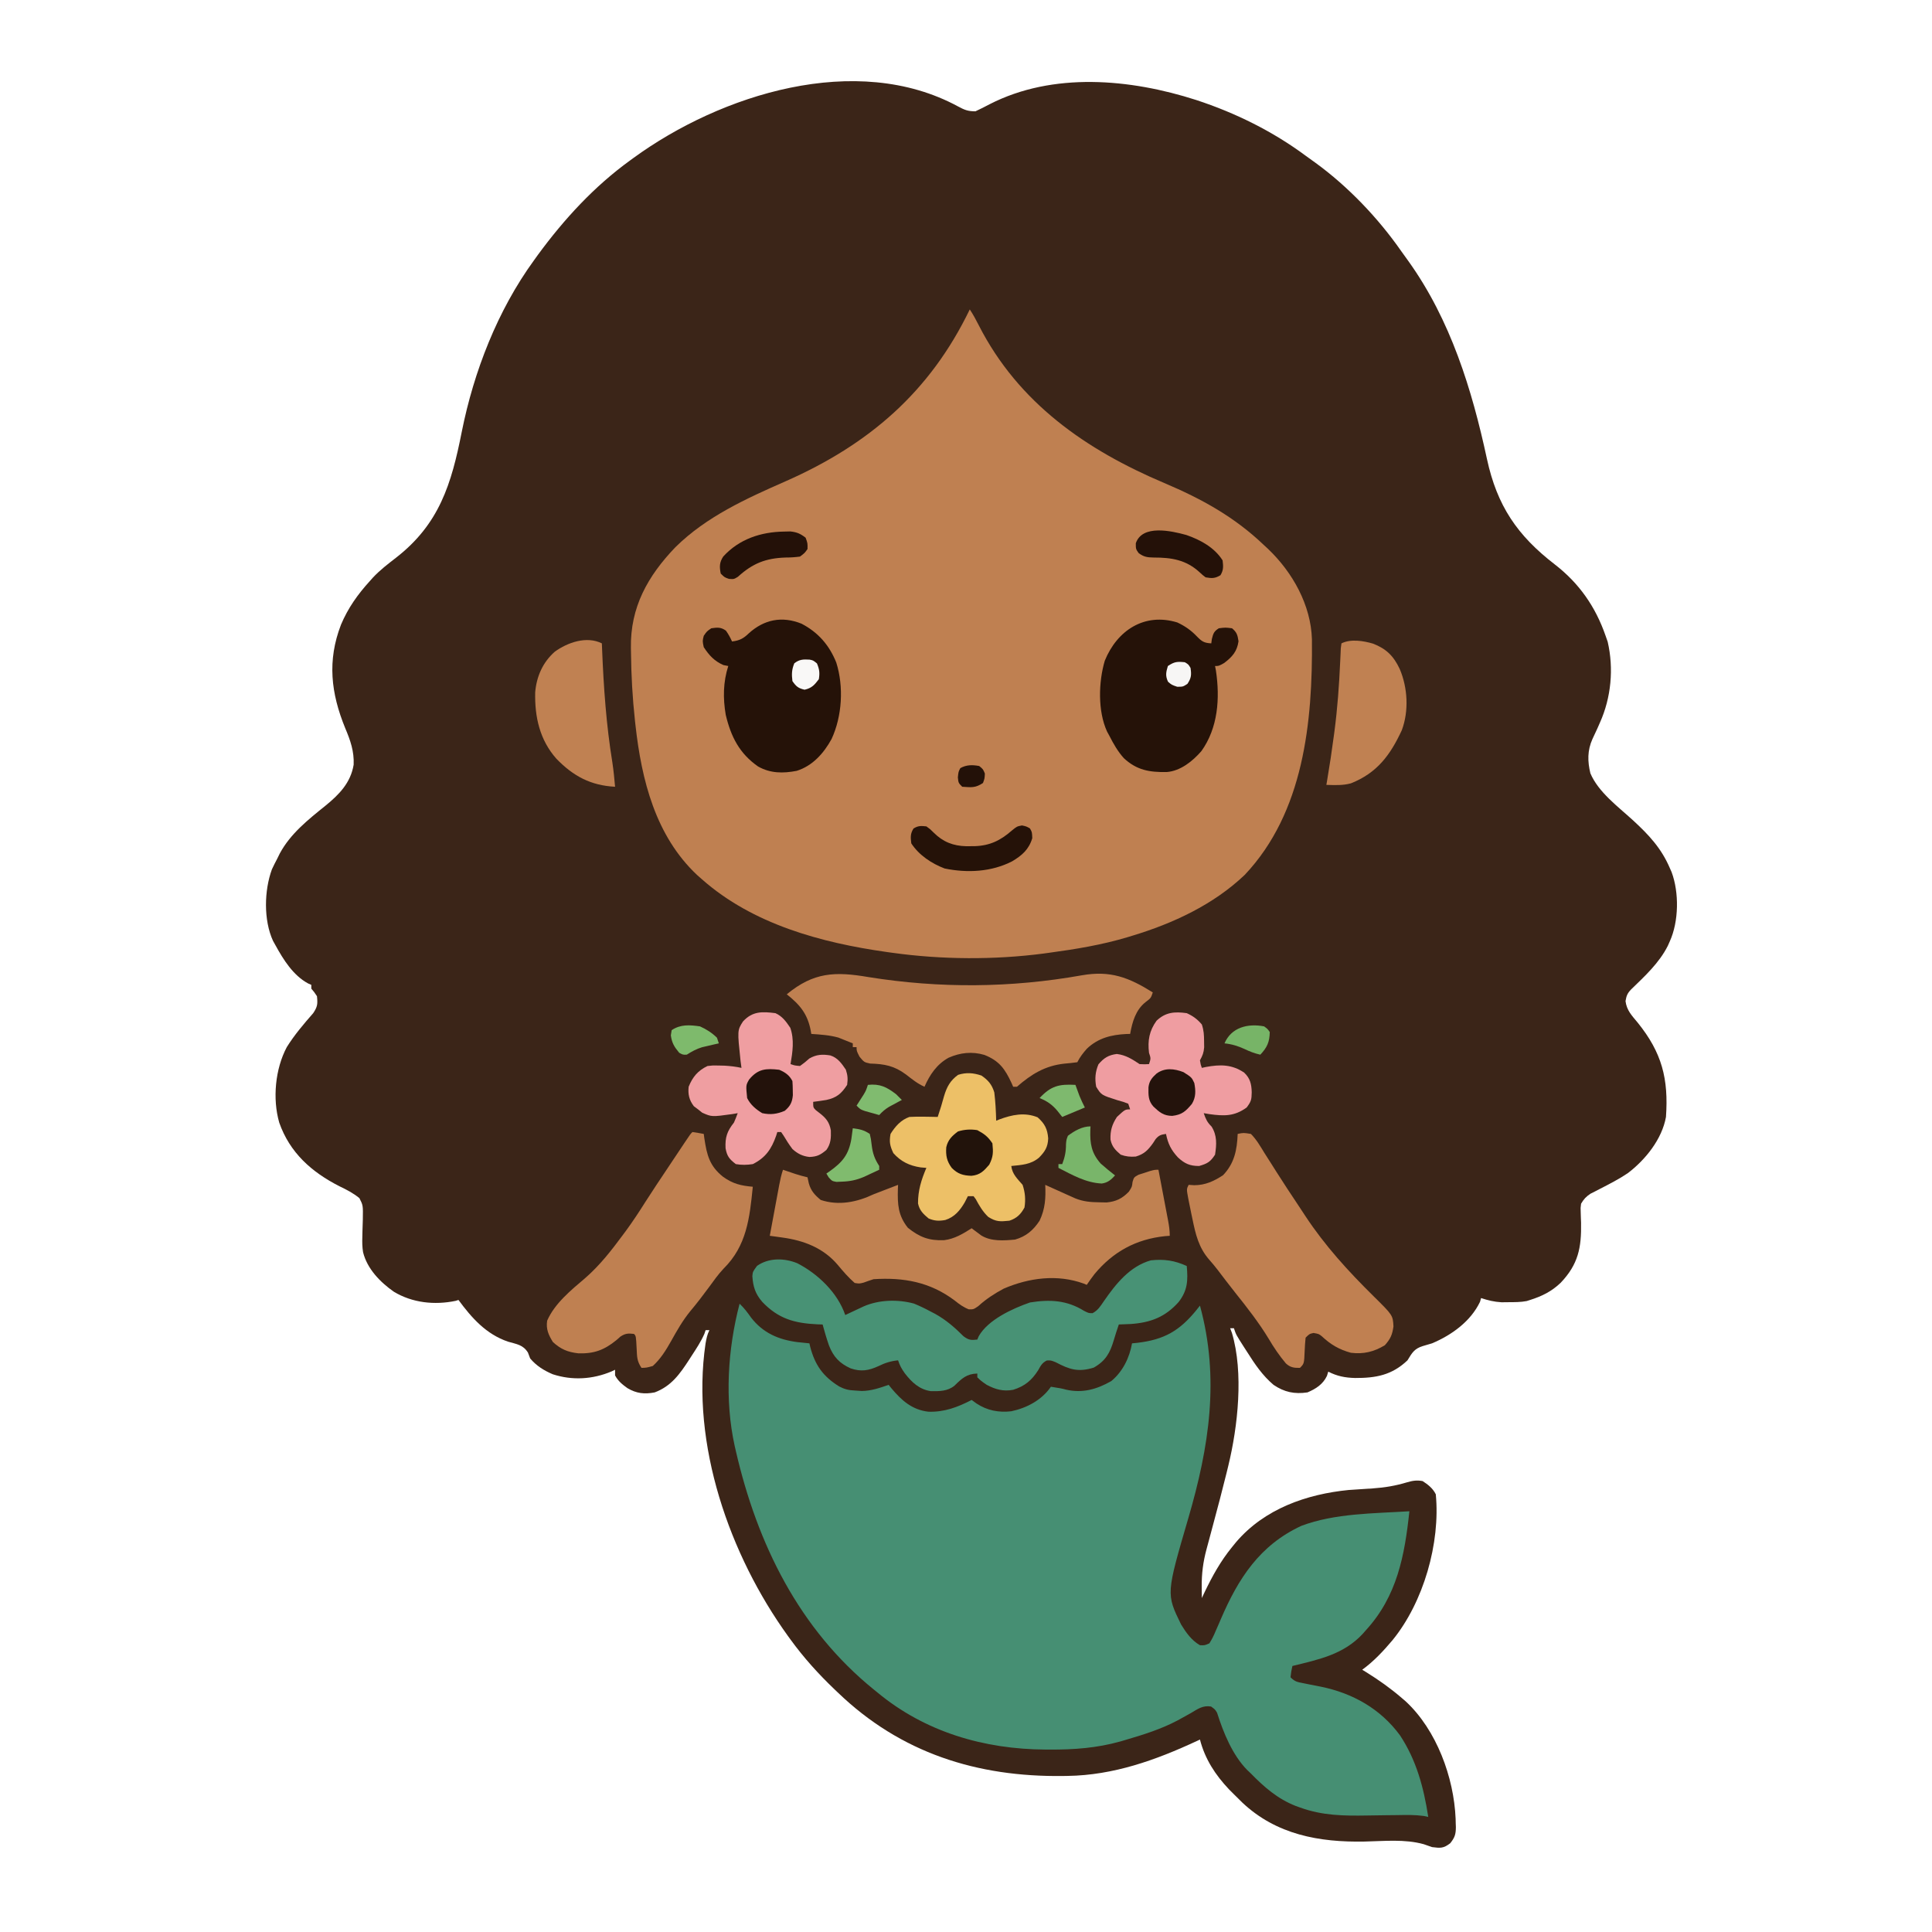
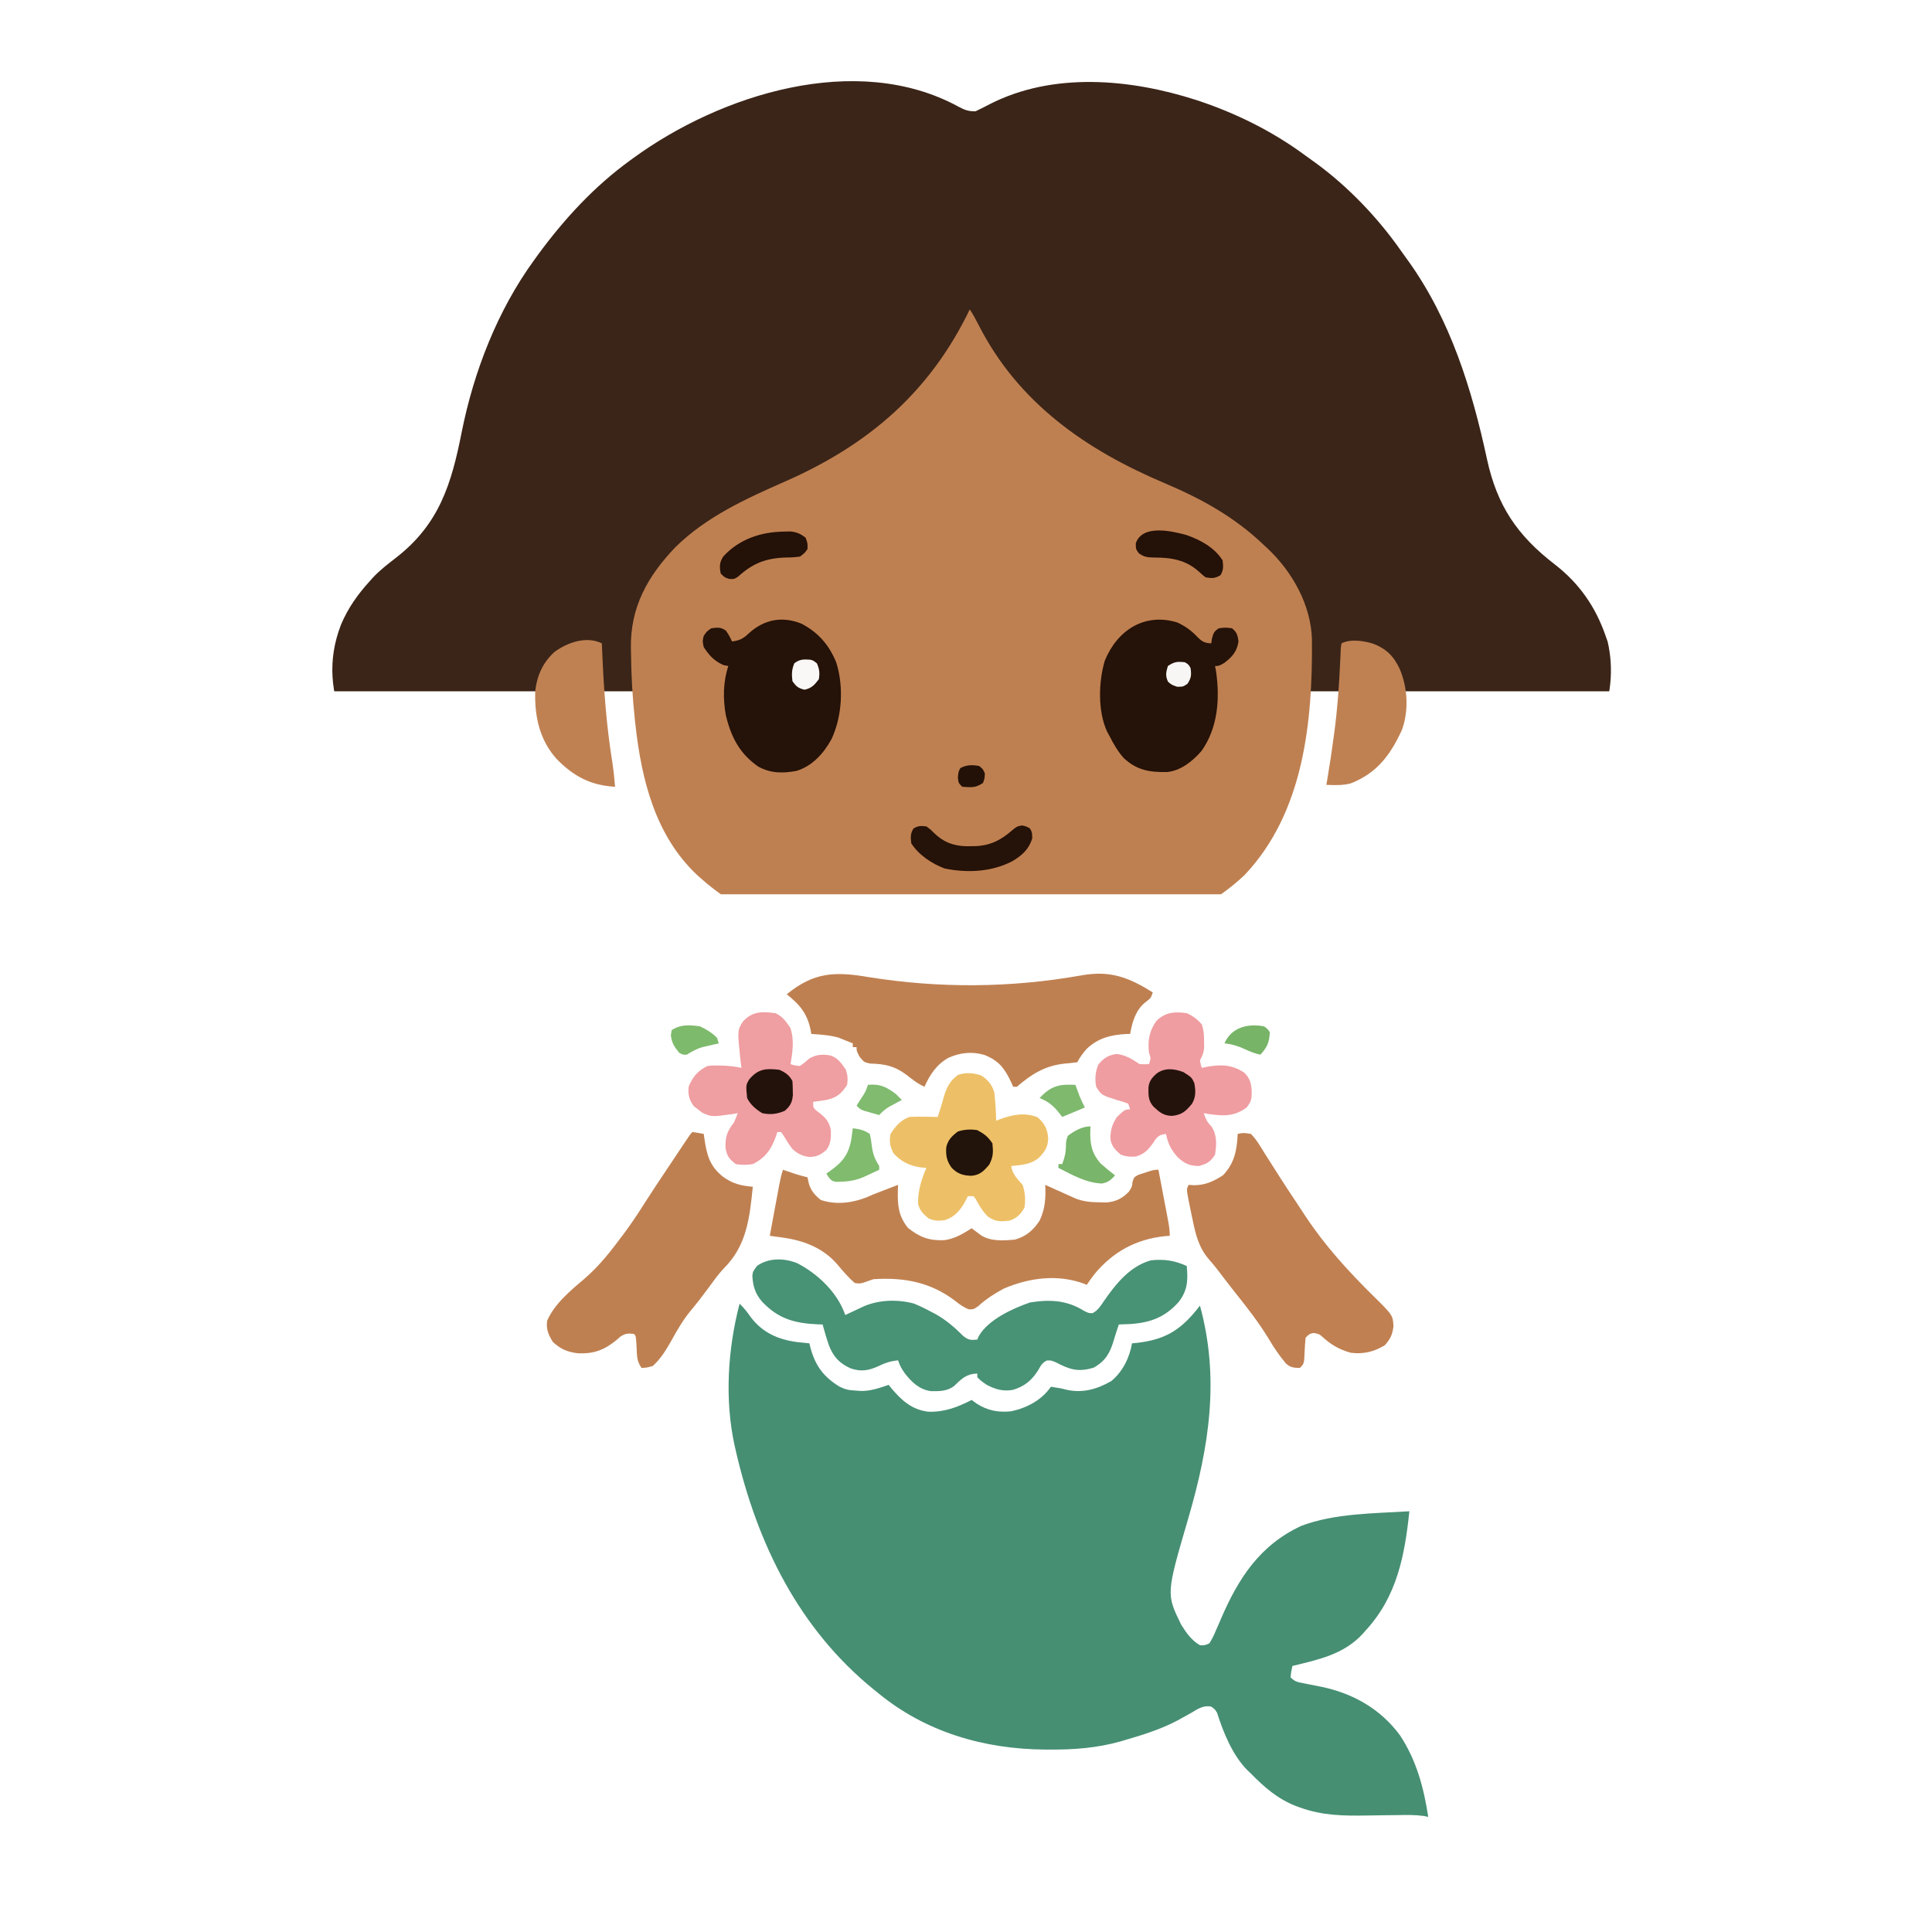
<svg xmlns="http://www.w3.org/2000/svg" viewBox="0 0 1024 1024" preserveAspectRatio="xMidYMid meet" id="mermaid-svg">
-   <path d="M0 0 C3.443 1.845 5.221 2.591 9.226 2.591 C11.785 1.404 14.243 0.169 16.726 -1.159 C50.307 -18.358 91.195 -14.676 126.226 -3.409 C147.05 3.412 166.856 13.197 184.464 26.285 C186.129 27.52 187.815 28.718 189.507 29.916 C206.761 42.467 222.734 59.23 234.908 76.702 C236.158 78.495 237.442 80.258 238.734 82.021 C261.048 113.193 272.376 149.891 280.351 186.904 C285.705 211.636 296.394 227.404 316.283 242.735 C329.181 252.699 337.895 265.157 343.226 280.591 C343.408 281.108 343.408 281.108 344.327 283.72 C347.628 297.944 346.169 313.353 340.226 326.591 C339.76 327.651 339.295 328.711 338.816 329.802 C337.982 331.653 337.128 333.495 336.241 335.322 C333.543 341.352 333.631 347.133 335.163 353.466 C339.425 363.508 349.902 371.171 357.773 378.392 C366.085 386.039 372.741 393.126 377.226 403.591 C377.548 404.316 377.87 405.04 378.202 405.787 C382.259 416.667 382.043 432.021 377.226 442.591 C376.897 443.331 376.568 444.071 376.23 444.833 C371.67 453.953 364 460.985 356.757 467.998 C354.751 470.086 354.267 471.344 353.788 474.216 C354.43 479.167 357.107 481.81 360.226 485.591 C373.123 501.565 376.627 515.419 375.226 535.591 C373.125 547.367 364.381 558.252 355.012 565.382 C350.289 568.579 345.163 571.185 340.094 573.787 C339.252 574.224 338.41 574.661 337.542 575.111 C336.784 575.493 336.025 575.876 335.244 576.27 C332.889 577.812 331.642 579.159 330.226 581.591 C329.933 583.799 329.933 583.799 330.038 586.189 C330.064 587.068 330.09 587.947 330.116 588.852 C330.152 589.777 330.188 590.701 330.226 591.654 C330.463 604.928 328.722 613.724 319.409 623.498 C314.582 628.1 309.555 630.589 303.226 632.591 C302.619 632.786 302.012 632.981 301.386 633.181 C298.219 633.782 295.134 633.763 291.913 633.779 C290.638 633.793 289.364 633.807 288.05 633.822 C284.06 633.581 281 632.827 277.226 631.591 C277.04 632.251 276.855 632.911 276.663 633.591 C271.674 644.005 261.602 651.226 251.226 655.591 C249.606 656.087 247.981 656.568 246.351 657.029 C241.858 658.424 240.674 660.563 238.226 664.591 C229.968 672.468 221.437 674.006 210.414 673.956 C205.136 673.811 200.977 673.017 196.226 670.591 C195.999 671.334 195.772 672.076 195.538 672.841 C193.406 677.31 189.694 679.684 185.226 681.591 C178.336 682.599 172.946 681.477 167.226 677.591 C161.417 672.666 157.389 666.735 153.351 660.341 C152.771 659.444 152.191 658.547 151.593 657.623 C147.375 651.04 147.375 651.04 146.226 647.591 C145.566 647.591 144.906 647.591 144.226 647.591 C144.535 648.396 144.845 649.2 145.163 650.029 C151.453 671.118 148.336 699.606 143.226 720.591 C142.931 721.803 142.636 723.015 142.332 724.263 C140.082 733.405 137.673 742.501 135.226 751.591 C134.459 754.452 133.694 757.312 132.933 760.174 C132.521 761.717 132.106 763.258 131.685 764.797 C129.905 771.423 129.093 777.674 129.163 784.529 C129.168 785.101 129.168 785.101 129.191 787.994 C129.196 788.422 129.196 788.422 129.226 790.591 C129.711 789.564 130.195 788.537 130.695 787.478 C134.821 778.884 139.169 771.016 145.226 763.591 C145.936 762.717 146.646 761.843 147.378 760.943 C162.443 743.31 184.673 735.502 207.271 733.294 C211.482 732.983 215.694 732.714 219.909 732.468 C226.189 732.037 231.905 731.083 237.936 729.259 C240.922 728.388 243.149 728.019 246.226 728.591 C249.139 730.447 251.655 732.449 253.226 735.591 C255.714 761.528 246.718 792.754 230.309 812.893 C225.427 818.681 220.366 824.125 214.226 828.591 C214.904 829.004 215.582 829.416 216.281 829.841 C222.988 834.003 229.243 838.439 235.226 843.591 C235.914 844.183 236.603 844.775 237.312 845.384 C253.626 860.506 262.83 885.633 263.736 907.583 C263.753 908.328 263.77 909.074 263.788 909.841 C263.815 910.545 263.842 911.248 263.87 911.972 C263.841 915.833 263.308 917.488 260.886 920.544 C257.297 923.306 255.704 923.169 251.226 922.591 C249.766 922.081 248.306 921.571 246.847 921.06 C236.751 918.256 225.85 919.436 215.477 919.653 C191.484 920.111 168.674 916.02 150.576 898.899 C149.112 897.477 147.665 896.039 146.226 894.591 C145.397 893.762 144.568 892.934 143.714 892.08 C136.38 884.347 130.893 875.939 128.226 865.591 C127.699 865.838 127.171 866.084 126.628 866.338 C104.826 876.476 82.46 884.498 58.109 884.865 C57.343 884.877 56.577 884.89 55.788 884.903 C10.102 885.509 -30.403 872.736 -63.774 840.591 C-64.302 840.089 -64.83 839.587 -65.374 839.069 C-74.007 830.826 -81.752 822.245 -88.774 812.591 C-89.234 811.96 -89.694 811.328 -90.168 810.677 C-121.13 767.756 -141.667 709.118 -133.837 655.779 C-133.361 653.114 -132.98 651.004 -131.774 648.591 C-132.434 648.591 -133.094 648.591 -133.774 648.591 C-133.884 648.917 -133.884 648.917 -134.442 650.564 C-136.248 654.669 -138.636 658.282 -141.087 662.029 C-141.56 662.767 -142.034 663.505 -142.522 664.265 C-147.454 671.854 -152.003 678.306 -160.774 681.591 C-166.204 682.633 -170.43 682.161 -175.212 679.341 C-177.919 677.405 -180.184 675.574 -181.774 672.591 C-181.774 671.601 -181.774 670.611 -181.774 669.591 C-182.383 669.88 -182.991 670.169 -183.618 670.466 C-193.609 674.698 -204.463 675.362 -214.837 671.966 C-219.497 669.976 -223.494 667.5 -226.774 663.591 C-226.97 663.076 -226.97 663.076 -227.962 660.466 C-230.597 656.286 -233.907 656.058 -238.512 654.697 C-250.071 650.779 -257.727 642.17 -264.774 632.591 C-265.021 632.671 -265.021 632.671 -266.27 633.072 C-277.453 635.392 -289.172 634.156 -298.973 628.271 C-306.269 623.185 -313.186 616.08 -315.347 607.25 C-315.788 604.503 -315.825 602.025 -315.731 599.248 C-315.71 598.249 -315.689 597.25 -315.667 596.22 C-315.613 594.134 -315.548 592.048 -315.471 589.962 C-315.34 582.441 -315.34 582.441 -317.282 578.638 C-320.568 575.939 -324.018 574.176 -327.837 572.341 C-342.581 564.852 -354.169 554.585 -359.774 538.591 C-363.409 525.955 -361.902 510.109 -355.774 498.591 C-351.716 492.092 -346.809 486.345 -341.774 480.591 C-339.448 477.103 -339.356 475.694 -339.774 471.591 C-341.274 469.341 -341.274 469.341 -342.774 467.591 C-342.774 466.931 -342.774 466.271 -342.774 465.591 C-343.065 465.462 -343.065 465.462 -344.536 464.806 C-352.417 460.529 -357.58 452.237 -361.774 444.591 C-362.211 443.808 -362.648 443.024 -363.098 442.216 C-368.111 431.242 -367.771 415.573 -363.649 404.341 C-362.742 402.4 -361.786 400.48 -360.774 398.591 C-360.351 397.728 -359.929 396.864 -359.493 395.974 C-353.861 385.463 -344.427 377.995 -335.282 370.634 C-328.031 364.727 -321.914 358.502 -320.329 348.892 C-320.025 341.785 -322.047 336.062 -324.774 329.591 C-332.385 311.008 -334.396 293.77 -327.043 274.694 C-323.33 265.873 -318.19 258.632 -311.774 251.591 C-311.504 251.286 -311.504 251.286 -310.137 249.744 C-306.414 245.776 -302.192 242.533 -297.899 239.216 C-274.938 221.385 -268.49 200.127 -263.034 172.466 C-256.632 140.465 -244.067 108.114 -224.774 81.591 C-224.079 80.625 -223.385 79.658 -222.669 78.662 C-208.79 59.748 -192.83 42.377 -173.774 28.591 C-173.233 28.195 -172.693 27.799 -172.135 27.391 C-125.766 -6.413 -53.859 -29.168 0 0 Z " fill="#3B2518" transform="translate(507.7742,56.40869)" />
-   <path d="M0 0 C1.855 2.782 3.355 5.619 4.866 8.596 C25.844 49.607 61.621 74.456 103.062 92 C122.932 100.42 140.329 109.986 156 125 C156.708 125.656 157.415 126.312 158.145 126.988 C171.123 139.371 180.827 156.724 181.349 174.833 C181.774 218.671 177.024 266.557 145.75 299.688 C129.145 315.514 107.739 325.436 86 332 C85.618 332.117 85.618 332.117 83.683 332.709 C70.034 336.809 56.105 339.099 42 341 C41.566 341.06 41.566 341.06 39.369 341.364 C13.286 344.807 -14.956 344.647 -41 341 C-41.942 340.871 -42.885 340.742 -43.855 340.609 C-78.777 335.679 -115.055 325.852 -142 302 C-142.839 301.261 -143.678 300.523 -144.543 299.762 C-166.595 279 -173.946 249.433 -177.188 220.375 C-177.273 219.611 -177.359 218.846 -177.447 218.059 C-178.767 205.941 -179.45 193.875 -179.562 181.688 C-179.577 180.953 -179.592 180.219 -179.607 179.462 C-179.972 157.884 -170.737 141.355 -156 126 C-139.515 109.76 -118.454 100.251 -97.562 91.062 C-53.485 71.612 -21.139 43.795 0 0 Z " fill="#BF8051" transform="translate(514,164)" />
+   <defs>
+     <clipPath id="hair-clip">
+       <rect x="-512" y="-512" width="2048" height="822" />
+     </clipPath>
+   </defs>
+   <path d="M0 0 C3.443 1.845 5.221 2.591 9.226 2.591 C11.785 1.404 14.243 0.169 16.726 -1.159 C50.307 -18.358 91.195 -14.676 126.226 -3.409 C147.05 3.412 166.856 13.197 184.464 26.285 C186.129 27.52 187.815 28.718 189.507 29.916 C206.761 42.467 222.734 59.23 234.908 76.702 C236.158 78.495 237.442 80.258 238.734 82.021 C261.048 113.193 272.376 149.891 280.351 186.904 C285.705 211.636 296.394 227.404 316.283 242.735 C329.181 252.699 337.895 265.157 343.226 280.591 C343.408 281.108 343.408 281.108 344.327 283.72 C347.628 297.944 346.169 313.353 340.226 326.591 C339.76 327.651 339.295 328.711 338.816 329.802 C337.982 331.653 337.128 333.495 336.241 335.322 C333.543 341.352 333.631 347.133 335.163 353.466 C339.425 363.508 349.902 371.171 357.773 378.392 C366.085 386.039 372.741 393.126 377.226 403.591 C377.548 404.316 377.87 405.04 378.202 405.787 C382.259 416.667 382.043 432.021 377.226 442.591 C376.897 443.331 376.568 444.071 376.23 444.833 C371.67 453.953 364 460.985 356.757 467.998 C354.751 470.086 354.267 471.344 353.788 474.216 C354.43 479.167 357.107 481.81 360.226 485.591 C373.123 501.565 376.627 515.419 375.226 535.591 C373.125 547.367 364.381 558.252 355.012 565.382 C350.289 568.579 345.163 571.185 340.094 573.787 C339.252 574.224 338.41 574.661 337.542 575.111 C336.784 575.493 336.025 575.876 335.244 576.27 C332.889 577.812 331.642 579.159 330.226 581.591 C329.933 583.799 329.933 583.799 330.038 586.189 C330.064 587.068 330.09 587.947 330.116 588.852 C330.152 589.777 330.188 590.701 330.226 591.654 C330.463 604.928 328.722 613.724 319.409 623.498 C314.582 628.1 309.555 630.589 303.226 632.591 C302.619 632.786 302.012 632.981 301.386 633.181 C298.219 633.782 295.134 633.763 291.913 633.779 C290.638 633.793 289.364 633.807 288.05 633.822 C284.06 633.581 281 632.827 277.226 631.591 C277.04 632.251 276.855 632.911 276.663 633.591 C271.674 644.005 261.602 651.226 251.226 655.591 C249.606 656.087 247.981 656.568 246.351 657.029 C241.858 658.424 240.674 660.563 238.226 664.591 C229.968 672.468 221.437 674.006 210.414 673.956 C205.136 673.811 200.977 673.017 196.226 670.591 C195.999 671.334 195.772 672.076 195.538 672.841 C193.406 677.31 189.694 679.684 185.226 681.591 C178.336 682.599 172.946 681.477 167.226 677.591 C161.417 672.666 157.389 666.735 153.351 660.341 C152.771 659.444 152.191 658.547 151.593 657.623 C147.375 651.04 147.375 651.04 146.226 647.591 C145.566 647.591 144.906 647.591 144.226 647.591 C144.535 648.396 144.845 649.2 145.163 650.029 C151.453 671.118 148.336 699.606 143.226 720.591 C142.931 721.803 142.636 723.015 142.332 724.263 C140.082 733.405 137.673 742.501 135.226 751.591 C134.459 754.452 133.694 757.312 132.933 760.174 C132.521 761.717 132.106 763.258 131.685 764.797 C129.905 771.423 129.093 777.674 129.163 784.529 C129.168 785.101 129.168 785.101 129.191 787.994 C129.196 788.422 129.196 788.422 129.226 790.591 C129.711 789.564 130.195 788.537 130.695 787.478 C134.821 778.884 139.169 771.016 145.226 763.591 C145.936 762.717 146.646 761.843 147.378 760.943 C162.443 743.31 184.673 735.502 207.271 733.294 C211.482 732.983 215.694 732.714 219.909 732.468 C226.189 732.037 231.905 731.083 237.936 729.259 C240.922 728.388 243.149 728.019 246.226 728.591 C249.139 730.447 251.655 732.449 253.226 735.591 C255.714 761.528 246.718 792.754 230.309 812.893 C225.427 818.681 220.366 824.125 214.226 828.591 C214.904 829.004 215.582 829.416 216.281 829.841 C222.988 834.003 229.243 838.439 235.226 843.591 C235.914 844.183 236.603 844.775 237.312 845.384 C253.626 860.506 262.83 885.633 263.736 907.583 C263.753 908.328 263.77 909.074 263.788 909.841 C263.815 910.545 263.842 911.248 263.87 911.972 C263.841 915.833 263.308 917.488 260.886 920.544 C257.297 923.306 255.704 923.169 251.226 922.591 C249.766 922.081 248.306 921.571 246.847 921.06 C236.751 918.256 225.85 919.436 215.477 919.653 C191.484 920.111 168.674 916.02 150.576 898.899 C149.112 897.477 147.665 896.039 146.226 894.591 C145.397 893.762 144.568 892.934 143.714 892.08 C136.38 884.347 130.893 875.939 128.226 865.591 C127.699 865.838 127.171 866.084 126.628 866.338 C104.826 876.476 82.46 884.498 58.109 884.865 C57.343 884.877 56.577 884.89 55.788 884.903 C10.102 885.509 -30.403 872.736 -63.774 840.591 C-64.302 840.089 -64.83 839.587 -65.374 839.069 C-74.007 830.826 -81.752 822.245 -88.774 812.591 C-89.234 811.96 -89.694 811.328 -90.168 810.677 C-121.13 767.756 -141.667 709.118 -133.837 655.779 C-133.361 653.114 -132.98 651.004 -131.774 648.591 C-132.434 648.591 -133.094 648.591 -133.774 648.591 C-133.884 648.917 -133.884 648.917 -134.442 650.564 C-136.248 654.669 -138.636 658.282 -141.087 662.029 C-141.56 662.767 -142.034 663.505 -142.522 664.265 C-147.454 671.854 -152.003 678.306 -160.774 681.591 C-166.204 682.633 -170.43 682.161 -175.212 679.341 C-177.919 677.405 -180.184 675.574 -181.774 672.591 C-181.774 671.601 -181.774 670.611 -181.774 669.591 C-182.383 669.88 -182.991 670.169 -183.618 670.466 C-193.609 674.698 -204.463 675.362 -214.837 671.966 C-219.497 669.976 -223.494 667.5 -226.774 663.591 C-226.97 663.076 -226.97 663.076 -227.962 660.466 C-230.597 656.286 -233.907 656.058 -238.512 654.697 C-250.071 650.779 -257.727 642.17 -264.774 632.591 C-265.021 632.671 -265.021 632.671 -266.27 633.072 C-277.453 635.392 -289.172 634.156 -298.973 628.271 C-306.269 623.185 -313.186 616.08 -315.347 607.25 C-315.788 604.503 -315.825 602.025 -315.731 599.248 C-315.71 598.249 -315.689 597.25 -315.667 596.22 C-315.613 594.134 -315.548 592.048 -315.471 589.962 C-315.34 582.441 -315.34 582.441 -317.282 578.638 C-320.568 575.939 -324.018 574.176 -327.837 572.341 C-342.581 564.852 -354.169 554.585 -359.774 538.591 C-363.409 525.955 -361.902 510.109 -355.774 498.591 C-351.716 492.092 -346.809 486.345 -341.774 480.591 C-339.448 477.103 -339.356 475.694 -339.774 471.591 C-341.274 469.341 -341.274 469.341 -342.774 467.591 C-342.774 466.931 -342.774 466.271 -342.774 465.591 C-343.065 465.462 -343.065 465.462 -344.536 464.806 C-352.417 460.529 -357.58 452.237 -361.774 444.591 C-362.211 443.808 -362.648 443.024 -363.098 442.216 C-368.111 431.242 -367.771 415.573 -363.649 404.341 C-362.742 402.4 -361.786 400.48 -360.774 398.591 C-360.351 397.728 -359.929 396.864 -359.493 395.974 C-353.861 385.463 -344.427 377.995 -335.282 370.634 C-328.031 364.727 -321.914 358.502 -320.329 348.892 C-320.025 341.785 -322.047 336.062 -324.774 329.591 C-332.385 311.008 -334.396 293.77 -327.043 274.694 C-323.33 265.873 -318.19 258.632 -311.774 251.591 C-311.504 251.286 -311.504 251.286 -310.137 249.744 C-306.414 245.776 -302.192 242.533 -297.899 239.216 C-274.938 221.385 -268.49 200.127 -263.034 172.466 C-256.632 140.465 -244.067 108.114 -224.774 81.591 C-224.079 80.625 -223.385 79.658 -222.669 78.662 C-208.79 59.748 -192.83 42.377 -173.774 28.591 C-173.233 28.195 -172.693 27.799 -172.135 27.391 C-125.766 -6.413 -53.859 -29.168 0 0 Z " fill="#3B2518" transform="translate(507.7742,56.40869)" clip-path="url(#hair-clip)" />
+   <path d="M0 0 C1.855 2.782 3.355 5.619 4.866 8.596 C25.844 49.607 61.621 74.456 103.062 92 C122.932 100.42 140.329 109.986 156 125 C156.708 125.656 157.415 126.312 158.145 126.988 C171.123 139.371 180.827 156.724 181.349 174.833 C181.774 218.671 177.024 266.557 145.75 299.688 C129.145 315.514 107.739 325.436 86 332 C85.618 332.117 85.618 332.117 83.683 332.709 C70.034 336.809 56.105 339.099 42 341 C41.566 341.06 41.566 341.06 39.369 341.364 C13.286 344.807 -14.956 344.647 -41 341 C-41.942 340.871 -42.885 340.742 -43.855 340.609 C-78.777 335.679 -115.055 325.852 -142 302 C-142.839 301.261 -143.678 300.523 -144.543 299.762 C-166.595 279 -173.946 249.433 -177.188 220.375 C-177.273 219.611 -177.359 218.846 -177.447 218.059 C-178.767 205.941 -179.45 193.875 -179.562 181.688 C-179.577 180.953 -179.592 180.219 -179.607 179.462 C-179.972 157.884 -170.737 141.355 -156 126 C-139.515 109.76 -118.454 100.251 -97.562 91.062 C-53.485 71.612 -21.139 43.795 0 0 Z " fill="#BF8051" transform="translate(514,164)" clip-path="url(#hair-clip)" />
  <path d="M0 0 C2.385 2.243 4.183 4.638 6.062 7.312 C12.341 15.446 20.51 19.004 30.496 20.332 C32.663 20.586 34.827 20.809 37 21 C37.147 21.629 37.294 22.258 37.445 22.906 C39.976 32.564 44.301 38.619 52.84 43.879 C55.63 45.327 57.858 45.866 61 46 C62.238 46.082 63.475 46.165 64.75 46.25 C69.757 46.211 74.305 44.616 79 43 C79.485 43.603 79.969 44.207 80.469 44.828 C85.838 51.229 91.388 56.247 100.094 57.238 C108.561 57.499 115.549 54.847 123 51 C123.846 51.619 124.691 52.237 125.562 52.875 C131.177 56.583 137.335 57.782 144 57 C152.282 55.243 160.152 51.059 165 44 C170.576 44.887 170.576 44.887 172.922 45.512 C181.642 47.561 189.345 45.381 197 41 C203.064 36.003 206.666 28.637 208 21 C208.895 20.914 209.789 20.827 210.711 20.738 C225.016 19.076 233.223 14.37 242.227 3.25 C242.812 2.508 243.397 1.765 244 1 C254.545 39.495 248.897 75.859 237.812 113.75 C226.09 153.828 226.09 153.828 234 170 C236.649 174.319 239.537 178.444 244 181 C246.543 181.094 246.543 181.094 249 180 C250.382 177.789 251.341 175.885 252.312 173.5 C252.914 172.13 253.515 170.76 254.117 169.391 C254.425 168.672 254.733 167.953 255.05 167.213 C264.305 145.659 275.646 127.964 297.758 117.723 C315.519 111.018 336.304 111.185 355 110 C352.504 133.521 348.487 154.974 332 173 C331.437 173.643 330.873 174.286 330.293 174.949 C320.147 185.903 307.004 188.572 293 192 C292.375 194.875 292.375 194.875 292 198 C294.385 200.385 295.608 200.511 298.875 201.148 C299.861 201.35 300.847 201.551 301.863 201.758 C303.923 202.163 305.983 202.567 308.043 202.969 C324.967 206.428 339.689 214.681 350.051 228.793 C358.759 241.995 362.625 256.519 365 272 C364.223 271.834 363.447 271.668 362.646 271.497 C357.95 270.857 353.391 270.955 348.66 271.043 C346.606 271.065 344.552 271.087 342.498 271.107 C339.293 271.144 336.088 271.187 332.883 271.247 C320.264 271.471 308.961 271.354 297 267 C296.253 266.733 295.506 266.466 294.737 266.192 C285.129 262.401 278.087 256.246 271 249 C270.334 248.366 269.667 247.732 268.98 247.078 C261.19 239.129 256.402 227.296 253.082 216.82 C252 215 252 215 249.879 213.492 C245.539 212.75 242.738 214.854 239.125 217 C237.594 217.856 236.06 218.706 234.523 219.551 C233.759 219.972 232.994 220.393 232.206 220.827 C223.406 225.507 213.906 228.46 204.375 231.25 C203.958 231.373 203.958 231.373 201.847 231.997 C189.44 235.487 177.193 236.382 164.375 236.312 C163.625 236.31 162.875 236.307 162.103 236.304 C129.601 236.121 98.347 227.048 73 206 C72.461 205.565 71.922 205.13 71.367 204.682 C31.473 172.458 9.319 127.171 -2 78 C-2.196 77.15 -2.393 76.299 -2.595 75.423 C-7.98 50.963 -6.32 24.126 0 0 Z " fill="#468F73" transform="translate(392,691)" />
  <path d="M0 0 C37.734 6.047 75.442 5.761 113.096 -0.947 C128.106 -3.584 137.911 0.113 150.688 8.125 C149.688 11.125 149.688 11.125 146.875 13.25 C141.618 17.42 139.825 23.725 138.688 30.125 C138.009 30.139 137.331 30.153 136.633 30.168 C128.611 30.579 121.741 32.294 115.766 37.941 C113.758 40.231 112.051 42.399 110.688 45.125 C108.405 45.447 106.11 45.681 103.812 45.875 C93.605 46.978 86.336 51.457 78.688 58.125 C78.028 58.125 77.368 58.125 76.688 58.125 C76.396 57.461 76.105 56.797 75.805 56.113 C72.334 48.636 69.299 44.364 61.438 41.25 C54.897 39.326 48.651 40.016 42.438 42.75 C36.207 46.224 32.514 51.687 29.688 58.125 C25.966 56.491 23.076 54.105 19.875 51.625 C13.668 47.022 8.538 46.048 0.902 45.832 C-2.312 45.125 -2.312 45.125 -4.746 42.199 C-6.312 39.125 -6.312 39.125 -6.312 37.125 C-6.972 37.125 -7.632 37.125 -8.312 37.125 C-8.312 36.465 -8.312 35.805 -8.312 35.125 C-9.972 34.442 -11.641 33.779 -13.312 33.125 C-13.746 32.95 -13.746 32.95 -15.938 32.062 C-20.676 30.746 -25.419 30.456 -30.312 30.125 C-30.361 29.835 -30.361 29.835 -30.609 28.367 C-32.31 19.484 -36.348 14.642 -43.312 9.125 C-29.062 -2.611 -17.728 -3.046 0 0 Z " fill="#BF8051" transform="translate(460.3125,517.875)" />
  <path d="M0 0 C10.889 5.609 21.347 15.597 25.375 27.438 C26.267 27.016 27.159 26.594 28.078 26.16 C29.249 25.612 30.419 25.064 31.625 24.5 C32.785 23.955 33.945 23.409 35.141 22.848 C43.271 19.303 53.181 19.039 61.742 21.344 C64.731 22.555 67.538 23.905 70.375 25.438 C71.236 25.884 72.097 26.33 72.984 26.789 C78.786 30.014 83.368 33.989 88.051 38.68 C90.754 40.724 92.067 40.824 95.375 40.438 C95.496 40.147 95.496 40.147 96.109 38.676 C101.072 29.899 114.078 23.969 123.289 20.773 C133.789 19.082 142.793 19.523 151.957 25.223 C154.375 26.438 154.375 26.438 156.449 26.449 C159.304 24.95 160.565 22.831 162.375 20.188 C168.723 11.012 176.151 1.588 187.375 -1.562 C194.445 -2.308 199.921 -1.485 206.375 1.438 C207.073 9.073 206.866 14.361 202.07 20.539 C194.937 28.527 187.272 31.422 176.75 32.188 C174.626 32.287 172.501 32.376 170.375 32.438 C169.44 35.208 168.509 37.971 167.699 40.781 C165.711 47.514 163.381 51.736 157.062 55.312 C148.838 57.822 144.306 56.343 136.891 52.434 C134.375 51.438 134.375 51.438 132.219 51.52 C129.707 52.77 128.993 54.258 127.625 56.688 C124.215 62.067 120.479 65.16 114.367 67.062 C109.096 68.055 104.989 66.858 100.375 64.438 C97.375 62.375 97.375 62.375 95.375 60.438 C95.375 59.778 95.375 59.117 95.375 58.438 C89.715 58.579 87.155 61.071 83.305 64.844 C79.667 67.848 75.318 67.849 70.746 67.773 C64.634 66.907 60.597 63.035 56.938 58.312 C55.242 55.938 54.309 54.24 53.375 51.438 C49.488 51.836 46.471 52.798 43 54.5 C37.842 56.859 33.801 57.609 28.238 55.707 C22.338 53.035 19.12 49.611 16.75 43.562 C15.474 39.894 14.39 36.186 13.375 32.438 C12.928 32.425 12.928 32.425 10.664 32.359 C-1.543 31.787 -10.076 29.421 -18.625 20.438 C-22.333 16.159 -23.487 12.333 -23.863 6.781 C-23.625 4.438 -23.625 4.438 -21.375 1.375 C-15.178 -2.991 -6.901 -2.843 0 0 Z " fill="#489275" transform="translate(422.625,669.5625)" />
  <path d="M0 0 C0.603 0.205 1.207 0.41 1.828 0.621 C2.228 0.756 2.228 0.756 4.25 1.438 C5.039 1.704 5.828 1.971 6.641 2.246 C8.748 2.92 10.848 3.492 13 4 C13.227 5.052 13.454 6.104 13.688 7.188 C14.821 11.177 16.792 13.339 20 16 C29.495 19.165 39.26 17.17 48 13 C50.369 12.067 52.744 11.151 55.125 10.25 C55.683 10.036 55.683 10.036 58.508 8.953 C58.919 8.796 58.919 8.796 61 8 C60.965 8.773 60.93 9.547 60.895 10.344 C60.685 18.401 61.006 24.236 66.188 30.75 C72.381 35.705 77.364 37.639 85.387 37.328 C90.945 36.63 95.313 33.983 100 31 C100.459 31.349 100.918 31.699 101.391 32.059 C102.004 32.514 102.618 32.969 103.25 33.438 C103.853 33.89 104.457 34.342 105.078 34.809 C110.351 38.077 117.028 37.544 123 37 C128.864 35.32 132.635 32.096 136 27 C139.001 20.695 139.317 14.886 139 8 C139.262 8.119 139.262 8.119 140.589 8.719 C142.974 9.795 145.362 10.866 147.75 11.938 C148.575 12.311 149.4 12.684 150.25 13.068 C150.65 13.247 150.65 13.247 152.672 14.152 C153.405 14.482 154.138 14.812 154.894 15.152 C159.262 16.911 163.166 17.189 167.875 17.25 C168.472 17.263 168.472 17.263 171.492 17.328 C176.541 16.856 179.79 15.243 183.312 11.625 C185 9 185 9 185.266 6.48 C186 4 186 4 188.434 2.637 C189.425 2.323 190.416 2.01 191.438 1.688 C191.932 1.524 191.932 1.524 194.434 0.699 C197 0 197 0 199 0 C199.858 4.502 200.712 9.004 201.563 13.507 C201.854 15.039 202.145 16.57 202.437 18.102 C202.856 20.303 203.272 22.505 203.688 24.707 C203.819 25.392 203.95 26.076 204.085 26.781 C204.609 29.575 205 32.149 205 35 C204.152 35.063 203.304 35.126 202.43 35.191 C187.156 36.786 174.896 43.455 165.055 55.352 C163.648 57.204 162.295 59.068 161 61 C160.487 60.783 159.974 60.567 159.445 60.344 C145.428 55.247 130.442 57.231 117 63 C112.09 65.631 107.625 68.513 103.512 72.277 C101 74 101 74 98.504 73.984 C95.517 72.81 93.44 71.258 90.938 69.25 C77.938 59.487 63.889 56.956 48 58 C46.237 58.566 44.485 59.165 42.75 59.812 C40.418 60.391 40.418 60.391 38 60 C34.628 57.061 31.877 53.844 29.02 50.418 C21.409 41.431 11.064 37.482 -0.262 35.926 C-1.523 35.751 -2.785 35.576 -4.085 35.396 C-5.047 35.265 -6.009 35.135 -7 35 C-6.167 30.497 -5.33 25.995 -4.491 21.493 C-4.207 19.961 -3.922 18.43 -3.639 16.898 C-3.231 14.696 -2.821 12.494 -2.41 10.293 C-2.284 9.608 -2.158 8.924 -2.028 8.219 C-1.499 5.394 -0.91 2.731 0 0 Z " fill="#C08151" transform="translate(415,620)" />
  <path d="M0 0 C3.051 -0.633 3.051 -0.633 7 0 C9.966 2.985 12.005 6.545 14.188 10.125 C15.224 11.749 16.26 13.374 17.299 14.996 C18.418 16.75 19.527 18.511 20.635 20.272 C24.376 26.196 28.259 32.028 32.142 37.861 C33.404 39.763 34.657 41.671 35.909 43.581 C46.239 59.247 58.672 72.853 72 86 C82.244 96.109 82.244 96.109 82.562 102.062 C81.923 106.539 80.984 108.623 78 112 C72.221 115.492 66.746 116.822 60 116 C53.704 114.276 49.263 111.622 44.531 107.203 C43 106 43 106 40.188 105.5 C38 106 38 106 36 108 C35.749 110.326 35.596 112.663 35.5 115 C35.222 121.778 35.222 121.778 33 124 C29.902 124.07 27.845 123.791 25.528 121.622 C22.084 117.51 19.212 113.308 16.5 108.688 C11.21 99.957 5.015 92.053 -1.344 84.085 C-4.56 80.035 -7.692 75.921 -10.816 71.801 C-12.167 70.068 -13.564 68.369 -15.027 66.73 C-20.675 60.295 -22.306 53.249 -24 45 C-24.155 44.271 -24.31 43.542 -24.469 42.791 C-24.932 40.593 -25.378 38.392 -25.812 36.188 C-25.949 35.5 -26.085 34.812 -26.226 34.103 C-27.121 29.242 -27.121 29.242 -26 27 C-25.01 27.062 -24.02 27.124 -23 27.188 C-17.123 27.164 -12.608 25.052 -7.75 21.875 C-1.72 15.571 -0.355 8.512 0 0 Z " fill="#C08051" transform="translate(656,601)" />
  <path d="M0 0 C2.007 0.287 4.009 0.619 6 1 C6.055 1.398 6.055 1.398 6.332 3.414 C7.644 12.181 9.097 18.019 16.18 23.68 C21.365 27.441 25.757 28.462 32 29 C30.321 45.648 28.774 60.274 16.532 72.381 C13.662 75.414 11.27 78.819 8.812 82.188 C5.605 86.541 2.367 90.806 -1.125 94.938 C-5.153 99.872 -8.242 105.294 -11.325 110.849 C-14.013 115.62 -16.906 120.297 -21 124 C-24.375 124.938 -24.375 124.938 -27 125 C-29.424 121.364 -29.354 119.203 -29.562 114.875 C-29.902 108.098 -29.902 108.098 -31 107 C-34.07 106.639 -35.56 106.712 -38.176 108.426 C-38.528 108.737 -38.528 108.737 -40.312 110.312 C-46.729 115.543 -52.216 117.588 -60.543 117.281 C-66.135 116.641 -69.772 115.124 -73.938 111.312 C-76.308 107.506 -77.655 104.461 -77 100 C-73.045 90.886 -64.349 83.802 -56.938 77.5 C-49.138 70.74 -42.99 62.822 -36.875 54.562 C-36.301 53.788 -35.727 53.014 -35.136 52.216 C-31.564 47.324 -28.254 42.315 -25.031 37.188 C-21.157 31.106 -17.131 25.123 -13.127 19.126 C-11.605 16.846 -10.086 14.563 -8.566 12.281 C-7.599 10.831 -6.632 9.38 -5.664 7.93 C-5.21 7.248 -4.756 6.565 -4.288 5.863 C-1.115 1.115 -1.115 1.115 0 0 Z " fill="#BF8051" transform="translate(367,600)" />
  <path d="M0 0 C4.063 1.911 7.223 4.094 10.324 7.336 C13.058 10.133 14.189 10.861 18.012 11.086 C18.115 10.323 18.218 9.56 18.324 8.773 C19.088 5.789 19.417 4.729 22.012 3.086 C25.512 2.648 25.512 2.648 29.012 3.086 C31.587 5.246 31.946 6.653 32.449 9.961 C31.694 15.356 29.149 18.222 24.887 21.461 C22.012 23.086 22.012 23.086 20.012 23.086 C20.09 23.495 20.09 23.495 20.488 25.562 C22.662 40.192 21.622 55.839 12.762 68.211 C8.067 73.585 1.699 78.725 -5.625 79.289 C-14.806 79.43 -21.454 78.295 -28.328 71.938 C-31.548 68.346 -33.806 64.368 -35.988 60.086 C-36.405 59.322 -36.821 58.557 -37.25 57.77 C-42.189 46.974 -41.765 31.518 -38.426 20.273 C-31.875 4.175 -17.397 -5.321 0 0 Z " fill="#251208" transform="translate(623.9883,329.9141)" />
  <path d="M0 0 C8.859 4.608 14.752 11.411 18.438 20.625 C22.457 33.383 21.548 49.038 15.934 61.141 C11.776 68.709 5.903 75.339 -2.547 78 C-9.772 79.395 -16.504 79.363 -22.996 75.703 C-32.896 68.805 -37.401 59.917 -40.16 48.289 C-41.655 39.464 -41.546 30.979 -38.812 22.438 C-39.658 22.272 -40.504 22.108 -41.375 21.938 C-46.153 19.853 -48.984 16.782 -51.812 12.438 C-52.5 9.188 -52.5 9.188 -51.812 6.438 C-50.188 4.062 -50.188 4.062 -47.812 2.438 C-44.606 1.979 -42.744 1.772 -40.062 3.688 C-38.745 5.532 -37.739 7.371 -36.812 9.438 C-32.759 8.918 -30.794 7.892 -27.875 5.062 C-19.834 -2.189 -10.377 -4.179 0 0 Z " fill="#251208" transform="translate(424.8125,330.5625)" />
  <path d="M0 0 C3.633 2.503 5.541 4.764 6.812 8.938 C7.426 13.94 7.683 18.902 7.812 23.938 C8.346 23.721 8.88 23.504 9.43 23.281 C16.175 20.76 22.877 19.347 29.75 22.125 C33.522 25.44 35.002 28.327 35.375 33.312 C35.222 37.903 33.635 40.351 30.449 43.566 C26.109 47.202 21.254 47.384 15.812 47.938 C16.313 52.275 19.072 54.717 21.812 57.938 C23.17 62.009 23.472 65.684 22.812 69.938 C20.895 73.513 18.721 75.635 14.812 76.938 C9.911 77.42 7.839 77.581 3.625 74.938 C0.736 72.214 -1.142 68.988 -3.012 65.512 C-3.4 64.992 -3.788 64.473 -4.188 63.938 C-5.178 63.938 -6.168 63.938 -7.188 63.938 C-7.724 64.989 -8.26 66.041 -8.812 67.125 C-11.326 71.458 -14.226 74.995 -19.176 76.57 C-22.537 77.165 -24.854 77.078 -28 75.75 C-30.816 73.417 -32.895 71.418 -33.621 67.746 C-33.632 60.839 -31.882 55.266 -29.188 48.938 C-30.178 48.855 -31.168 48.773 -32.188 48.688 C-38.114 47.81 -42.698 45.613 -46.688 41.125 C-48.518 37.235 -48.933 35.188 -48.188 30.938 C-45.671 26.928 -42.72 23.544 -38.188 21.938 C-35.563 21.798 -33.055 21.748 -30.438 21.812 C-29.74 21.822 -29.043 21.831 -28.324 21.84 C-26.612 21.863 -24.9 21.899 -23.188 21.938 C-21.939 18.273 -20.819 14.611 -19.812 10.875 C-18.357 6.012 -16.565 2.659 -12.375 -0.375 C-7.997 -1.751 -4.315 -1.438 0 0 Z " fill="#EDC067" transform="translate(520.1875,570.0625)" />
  <path d="M0 0 C3.259 1.456 5.713 3.255 8 6 C9.064 9.192 9.167 11.585 9.188 14.938 C9.202 15.978 9.216 17.018 9.23 18.09 C9.001 20.985 8.369 22.5 7 25 C7.375 27.25 7.375 27.25 8 29 C8.715 28.843 9.431 28.685 10.168 28.523 C17.773 27.118 23.91 27.116 30.441 31.516 C33.636 34.558 34.324 37.619 34.438 41.938 C34.363 45.822 34.176 46.766 31.75 50 C25.234 54.739 19.735 54.594 11.938 53.5 C10.968 53.335 9.999 53.17 9 53 C10.028 55.998 10.824 57.829 13.125 60.062 C16.125 64.763 15.853 69.588 15 75 C12.5 78.864 10.946 79.725 6.562 81 C1.686 81 -1.054 79.802 -4.637 76.484 C-8.291 72.556 -9.931 69.239 -11 64 C-13.625 64.372 -14.739 64.695 -16.492 66.742 C-16.949 67.446 -17.405 68.15 -17.875 68.875 C-20.528 72.569 -22.51 74.653 -27 76 C-29.897 76.229 -32.264 76 -35 75 C-37.847 72.568 -39.631 70.783 -40.406 67.035 C-40.621 62.37 -39.597 58.941 -37 55 C-32.684 51 -32.684 51 -30 51 C-30.33 50.01 -30.66 49.02 -31 48 C-33.547 47.008 -33.547 47.008 -36.75 46.125 C-45.247 43.424 -45.247 43.424 -48 39 C-48.786 34.683 -48.486 31.177 -46.812 27.125 C-43.923 23.737 -41.508 22.192 -37.062 21.625 C-32.303 22.208 -28.937 24.376 -25 27 C-22.312 27.125 -22.312 27.125 -20 27 C-19 24 -19 24 -20 21 C-20.781 14.512 -19.859 9.342 -16 4 C-11.187 -0.584 -6.343 -0.891 0 0 Z " fill="#EF9DA1" transform="translate(629,537)" />
  <path d="M0 0 C3.706 1.673 5.606 4.422 7.875 7.75 C10.07 14.092 9.107 20.496 8 27 C10.188 27.75 10.188 27.75 13 28 C15.5 26.188 15.5 26.188 18 24 C21.786 21.851 24.862 21.724 29.07 22.391 C33.015 23.636 35.08 26.642 37.312 29.938 C38.298 32.894 38.435 34.894 38 38 C34.929 42.696 32.47 44.797 27 46 C24.673 46.375 22.34 46.719 20 47 C20 50 20 50 21.461 51.465 C22.093 51.951 22.724 52.437 23.375 52.938 C26.811 55.589 28.62 57.803 29.371 62.148 C29.49 66.15 29.386 69.174 27 72.5 C23.809 75.159 22.114 76.035 18.047 76.219 C14.353 75.824 11.684 74.451 9 72 C7.265 69.678 5.732 67.326 4.262 64.828 C3.845 64.225 3.429 63.622 3 63 C2.34 63 1.68 63 1 63 C0.792 63.652 0.585 64.305 0.371 64.977 C-2.109 72.013 -5.222 76.611 -12 80 C-15.083 80.479 -17.922 80.536 -21 80 C-24.466 77.312 -25.664 75.854 -26.438 71.586 C-26.717 65.804 -25.646 62.611 -22 58 C-21.284 56.354 -20.597 54.693 -20 53 C-20.485 53.082 -20.485 53.082 -22.938 53.5 C-33.765 54.993 -33.765 54.993 -38.812 52.75 C-39.173 52.461 -39.173 52.461 -41 51 C-41.743 50.443 -42.485 49.886 -43.25 49.312 C-45.721 46.048 -46.427 43.007 -46 39 C-43.892 33.789 -41.113 30.441 -36 28 C-33.098 27.672 -33.098 27.672 -30.062 27.75 C-29.017 27.776 -27.972 27.802 -26.895 27.828 C-23.872 28.008 -20.957 28.343 -18 29 C-18.165 27.763 -18.33 26.525 -18.5 25.25 C-20.21 9.093 -20.21 9.093 -17.188 4.375 C-12.163 -1.08 -7.036 -0.903 0 0 Z " fill="#EF9EA1" transform="translate(411,537)" />
  <path d="M0 0 C0.04 1.005 0.079 2.009 0.12 3.044 C0.944 23.306 2.311 43.13 5.575 63.162 C6.214 67.426 6.632 71.705 7 76 C-5.874 75.323 -15.135 70.402 -24.109 61.137 C-32.934 51.163 -35.633 39.012 -35.34 25.934 C-34.614 17.532 -31.32 10.019 -24.934 4.402 C-18.155 -0.514 -8.061 -4.031 0 0 Z " fill="#C08152" transform="translate(319,341)" />
  <path d="M0 0 C7.087 2.725 10.957 6.579 14.188 13.438 C18.429 23.34 19.107 35.679 15.312 45.875 C9.197 59.075 2.203 68.561 -11.695 74.066 C-16.079 75.251 -20.19 74.997 -24.688 74.875 C-24.566 74.174 -24.445 73.473 -24.32 72.751 C-22.956 64.728 -21.758 56.692 -20.688 48.625 C-20.644 48.299 -20.644 48.299 -20.423 46.647 C-18.806 34.383 -17.923 22.123 -17.371 9.769 C-17.308 8.486 -17.245 7.204 -17.18 5.883 C-17.132 4.745 -17.084 3.607 -17.035 2.434 C-16.92 1.59 -16.806 0.745 -16.688 -0.125 C-11.775 -2.581 -5.109 -1.492 0 0 Z " fill="#C08152" transform="translate(727.6875,341.125)" />
  <path d="M0 0 C1.992 1.426 1.992 1.426 3.875 3.312 C8.832 8.259 14.232 10.354 21.153 10.519 C21.866 10.513 22.578 10.506 23.312 10.5 C24.058 10.496 24.803 10.491 25.572 10.487 C33.612 10.24 39.31 7.466 45.312 2.188 C48 0 48 0 50.688 -0.5 C53 0 53 0 54.875 1.062 C56 3 56 3 56.125 6.25 C54.336 12.215 50.739 15.37 45.453 18.516 C34.518 24.145 21.718 24.793 9.676 22.316 C2.792 19.712 -3.955 15.232 -8 9 C-8.392 5.798 -8.56 3.884 -6.812 1.125 C-4.352 -0.402 -2.864 -0.302 0 0 Z " fill="#251208" transform="translate(491,438)" />
  <path d="M0 0 C7.461 2.585 14.863 6.612 19.188 13.438 C19.576 16.607 19.723 18.545 18.062 21.312 C15.146 23.062 13.546 23.019 10.188 22.438 C8.594 21.23 8.594 21.23 6.938 19.688 C-0.181 13.156 -7.923 11.928 -17.279 11.94 C-20.688 11.882 -22.517 11.657 -25.289 9.598 C-26.812 7.438 -26.812 7.438 -26.812 4.375 C-23.391 -5.674 -8.045 -2.217 0 0 Z " fill="#241108" transform="translate(628.8125,283.5625)" />
  <path d="M0 0 C1.094 -0.026 2.189 -0.052 3.316 -0.078 C6.823 0.291 8.658 1.108 11.438 3.25 C12.5 6.188 12.5 6.188 12.438 9.25 C10.91 11.41 10.91 11.41 8.438 13.25 C5.788 13.601 3.458 13.753 0.812 13.75 C-9.676 14.098 -16.61 16.817 -24.457 23.957 C-26.562 25.25 -26.562 25.25 -29.199 25.074 C-31.562 24.25 -31.562 24.25 -33.562 22.25 C-34.279 18.667 -34.275 16.335 -32.23 13.223 C-23.773 3.946 -12.268 0.174 0 0 Z " fill="#241108" transform="translate(415.5625,281.75)" />
  <path d="M0 0 C4.332 2.757 4.332 2.757 5.75 5.75 C6.532 9.819 6.667 13.239 4.473 16.855 C1.183 20.756 -0.728 22.569 -5.938 23.188 C-10.477 23.163 -12.69 21.287 -15.902 18.258 C-18.743 15.08 -18.581 12.103 -18.535 8.008 C-18.109 4.636 -16.715 3.01 -14.25 0.75 C-9.842 -2.442 -4.88 -1.877 0 0 Z " fill="#24130C" transform="translate(627.25,568.25)" />
  <path d="M0 0 C3.752 2.015 5.636 3.455 8 7 C8.467 11.752 8.491 14.036 6.312 18.312 C3.416 21.679 1.455 23.768 -3.109 24.199 C-7.559 24.057 -10.408 23.214 -13.562 20 C-16.189 16.445 -16.774 13.454 -16.461 9.082 C-15.586 5.132 -13.387 3.04 -10.25 0.688 C-6.8 -0.367 -3.538 -0.565 0 0 Z " fill="#22130B" transform="translate(518,599)" />
  <path d="M0 0 C3.113 1.311 5.453 2.906 7 6 C7.121 7.622 7.175 9.249 7.188 10.875 C7.202 11.739 7.216 12.602 7.23 13.492 C6.884 17.267 5.816 19.308 2.938 21.75 C-1.149 23.489 -4.633 23.946 -9 23 C-12.374 20.949 -15.22 18.559 -17 15 C-17.681 8.187 -17.681 8.187 -15.953 5.176 C-11.262 -0.522 -7.058 -0.811 0 0 Z " fill="#23120B" transform="translate(413,567)" />
  <path d="M0 0 C-0.035 0.641 -0.07 1.281 -0.105 1.941 C-0.329 9.093 0.468 14.135 5.375 19.688 C7.859 21.876 10.379 23.978 13 26 C10.894 28.316 9.139 29.838 5.969 30.289 C-2.413 29.926 -9.676 25.74 -17 22 C-17 21.34 -17 20.68 -17 20 C-16.34 20 -15.68 20 -15 20 C-13.576 16.297 -12.993 13.355 -13 9.438 C-12.809 7.125 -12.809 7.125 -12 5 C-8.571 2.388 -4.404 0 0 0 Z " fill="#79B56A" transform="translate(578,597)" />
  <path d="M0 0 C3.735 0.498 5.812 0.875 9 3 C9.625 5.645 9.625 5.645 10 8.812 C10.54 13.344 11.538 16.167 14 20 C14 20.66 14 21.32 14 22 C12.252 22.817 10.501 23.628 8.75 24.438 C7.775 24.89 6.801 25.342 5.797 25.809 C1.757 27.529 -1.675 28.187 -6.062 28.312 C-6.491 28.331 -6.491 28.331 -8.66 28.426 C-11 28 -11 28 -12.809 25.98 C-13.202 25.327 -13.595 24.673 -14 24 C-13.469 23.636 -12.938 23.273 -12.391 22.898 C-5.529 18.015 -2.203 14.106 -0.75 5.625 C-0.486 3.752 -0.231 1.877 0 0 Z " fill="#80BB6E" transform="translate(452,598)" />
  <path d="M0 0 C3.422 1.539 6.311 3.375 9 6 C9.33 6.99 9.66 7.98 10 9 C9.192 9.182 8.384 9.364 7.551 9.551 C6.482 9.802 5.414 10.054 4.312 10.312 C3.785 10.434 3.785 10.434 1.113 11.051 C-1.98 11.994 -4.275 13.294 -7 15 C-9.062 15.062 -9.062 15.062 -11 14 C-13.607 10.886 -14.893 8.796 -15.438 4.75 C-15.293 3.842 -15.149 2.935 -15 2 C-10.286 -1.142 -5.508 -0.797 0 0 Z " fill="#7EBA6C" transform="translate(371,544)" />
  <path d="M0 0 C1.828 1.32 1.828 1.32 3 3 C2.902 8.307 1.609 11.158 -2 15 C-5.016 14.345 -7.593 13.327 -10.375 12 C-13.917 10.384 -17.095 9.4 -21 9 C-17.345 0.491 -8.606 -1.668 0 0 Z " fill="#77B467" transform="translate(670,544)" />
  <path d="M0 0 C0.716 1.953 1.432 3.906 2.148 5.859 C2.983 7.956 3.991 9.981 5 12 C1.04 13.65 -2.92 15.3 -7 17 C-7.866 15.907 -8.732 14.814 -9.625 13.688 C-12.396 10.428 -14.988 8.624 -19 7 C-12.947 0.498 -8.655 -0.454 0 0 Z " fill="#7EB96E" transform="translate(570,575)" />
  <path d="M0 0 C6.374 -0.664 9.974 1.121 15 5 C16.019 5.98 17.026 6.975 18 8 C17.385 8.326 16.77 8.652 16.137 8.988 C15.328 9.425 14.52 9.862 13.688 10.312 C12.887 10.742 12.086 11.171 11.262 11.613 C9.162 12.901 7.646 14.184 6 16 C4.373 15.55 2.748 15.089 1.125 14.625 C0.22 14.37 -0.685 14.115 -1.617 13.852 C-4 13 -4 13 -6 11 C-5.825 10.729 -5.825 10.729 -4.941 9.355 C-4.714 8.998 -4.714 8.998 -3.562 7.188 C-3.11 6.48 -2.658 5.772 -2.191 5.043 C-1 3 -1 3 0 0 Z " fill="#80BB6F" transform="translate(460,575)" />
  <path d="M0 0 C1.875 0.383 1.875 0.383 3.875 2.008 C5.193 5.138 5.425 7.013 4.875 10.383 C2.558 13.429 1.097 15.115 -2.688 15.945 C-6.021 15.176 -7.177 14.197 -9.125 11.383 C-9.578 7.758 -9.514 5.331 -8.125 1.945 C-5.414 -0.172 -3.376 -0.186 0 0 Z " fill="#F9F8F7" transform="translate(429.125,349.6172)" />
  <path d="M0 0 C1.875 1.125 1.875 1.125 3 3 C3.544 6.653 3.438 8.343 1.375 11.438 C-1 13 -1 13 -4.062 13 C-7 12 -7 12 -8.938 10.312 C-10.396 7.138 -10.005 5.301 -9 2 C-5.531 -0.313 -4.078 -0.425 0 0 Z " fill="#F7F6F5" transform="translate(628,351)" />
  <path d="M0 0 C2.062 1.688 2.062 1.688 3 4 C2.875 6.625 2.875 6.625 2 9 C-2.068 11.712 -4.165 11.307 -9 11 C-11 9 -11 9 -11.312 6.062 C-11 3 -11 3 -10 1.125 C-6.782 -0.685 -3.592 -0.672 0 0 Z " fill="#231108" transform="translate(519,406)" />
</svg>
